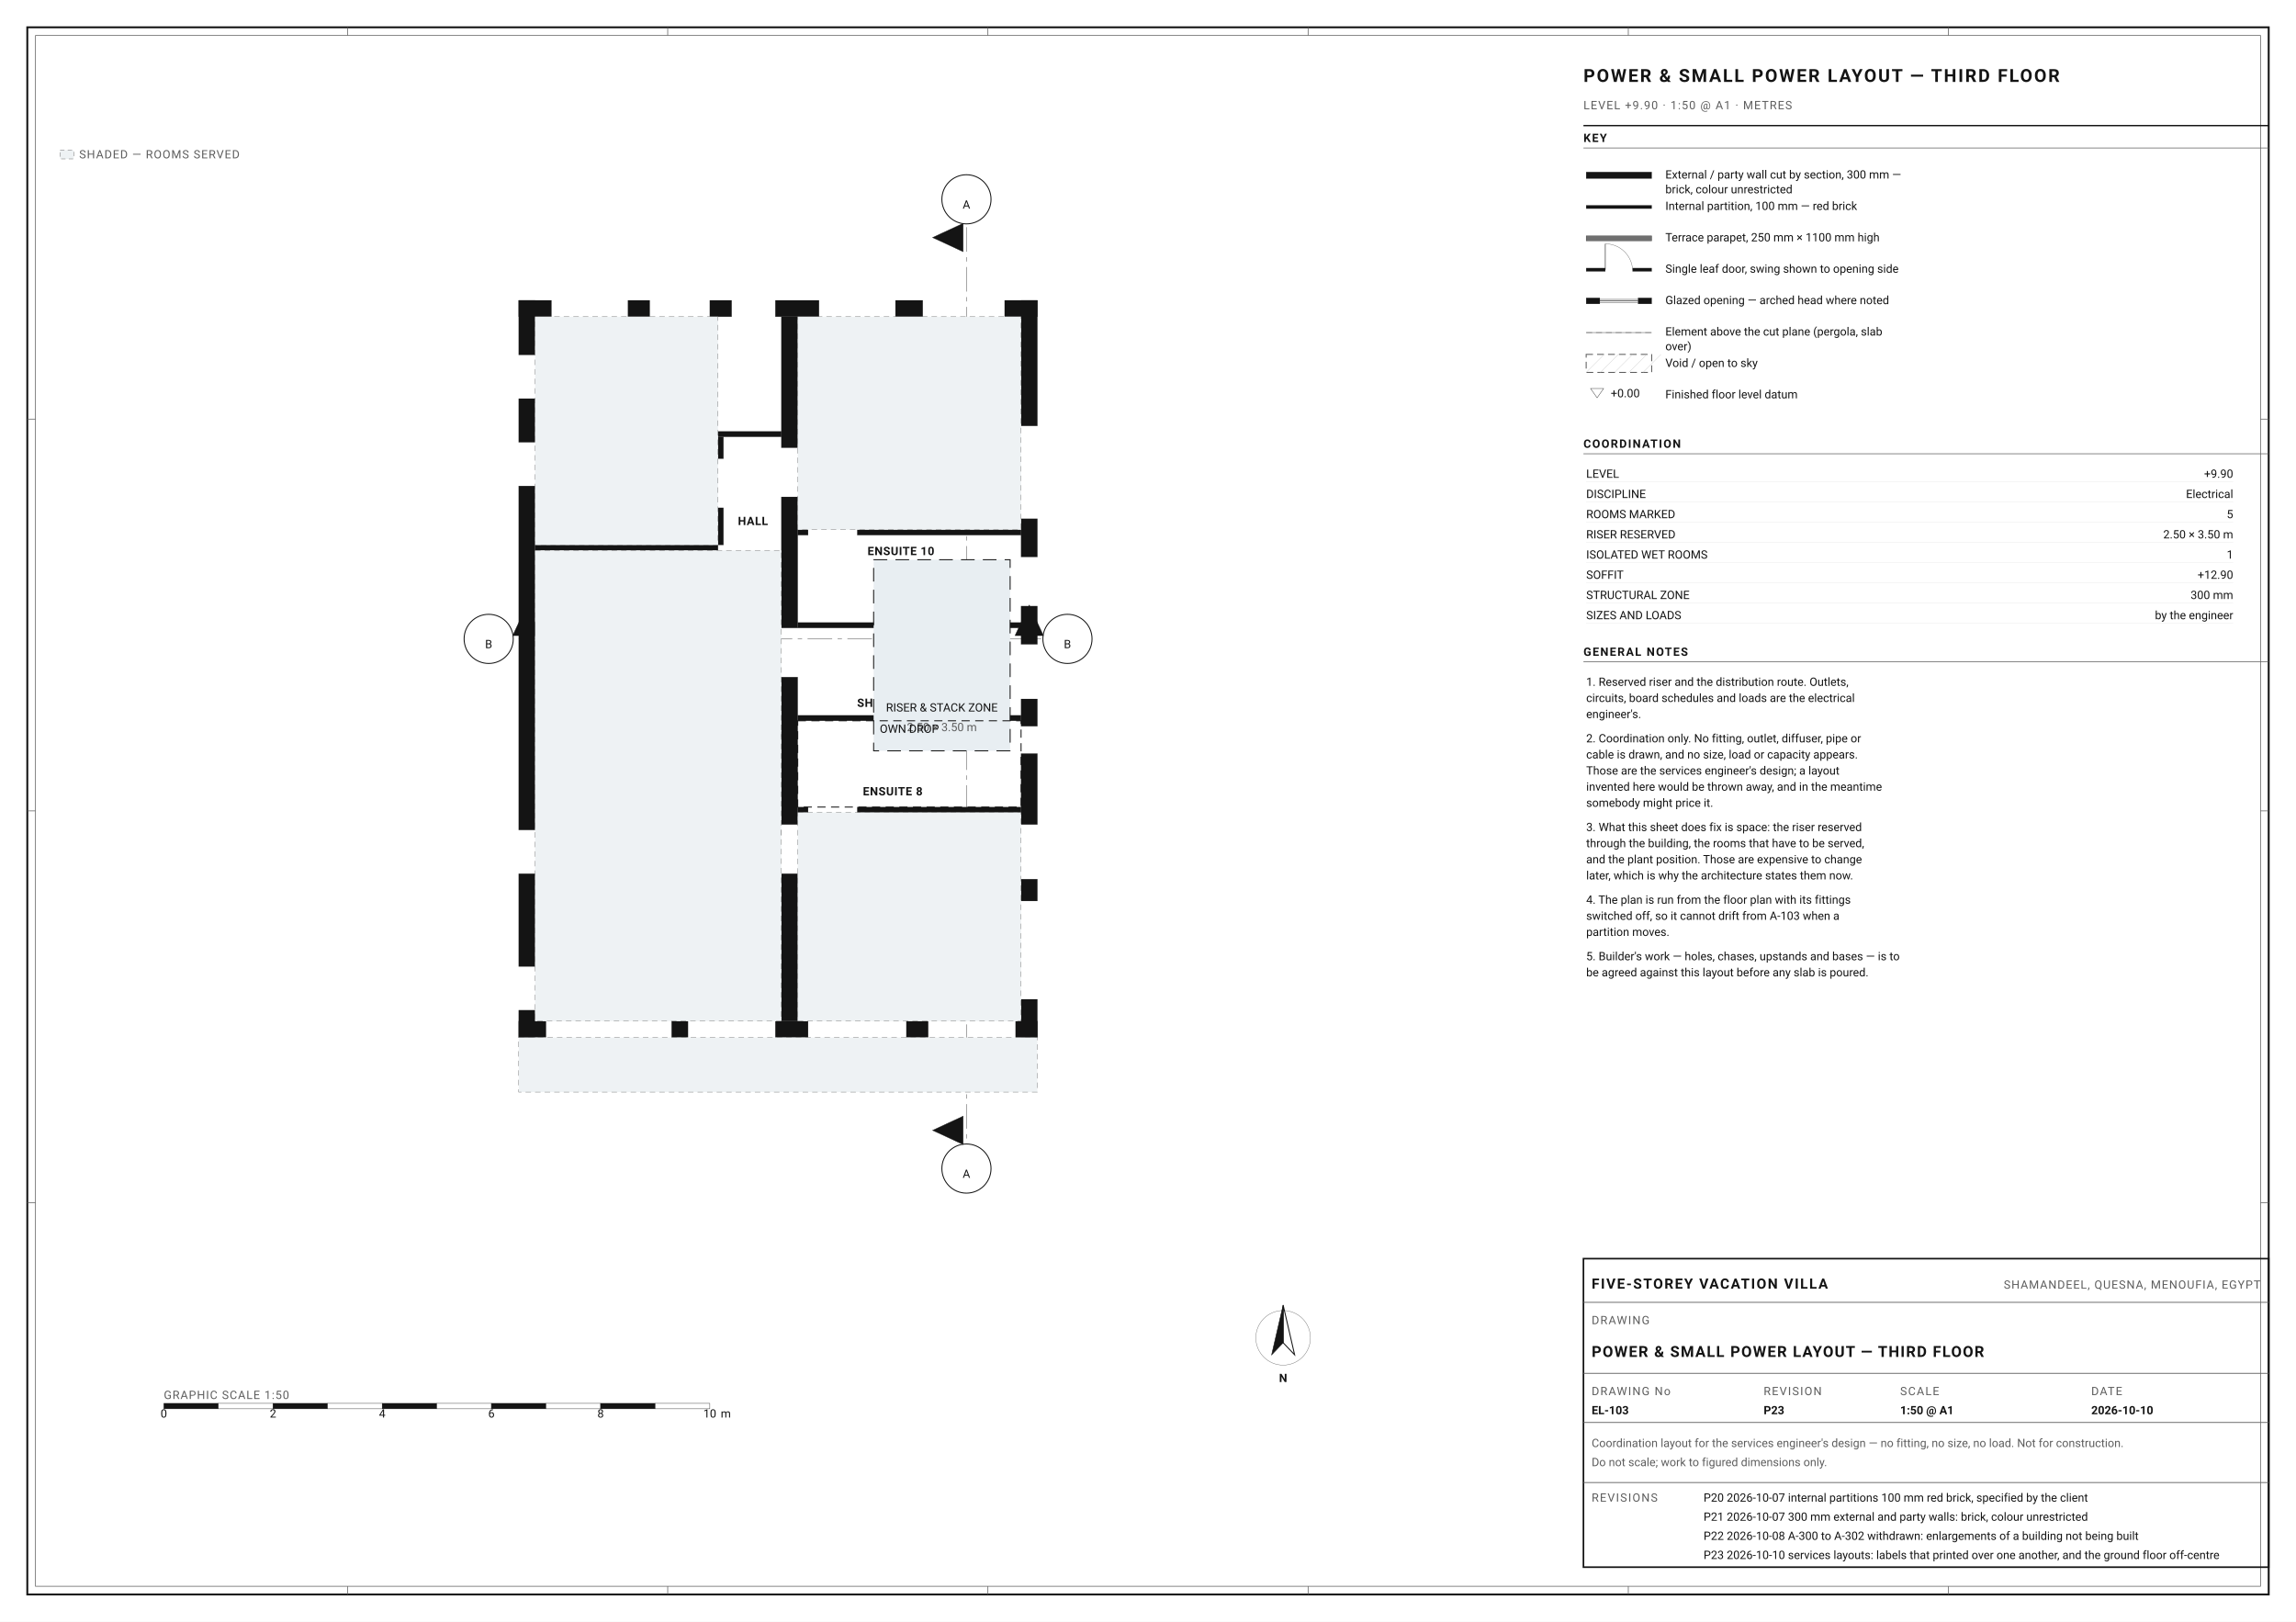
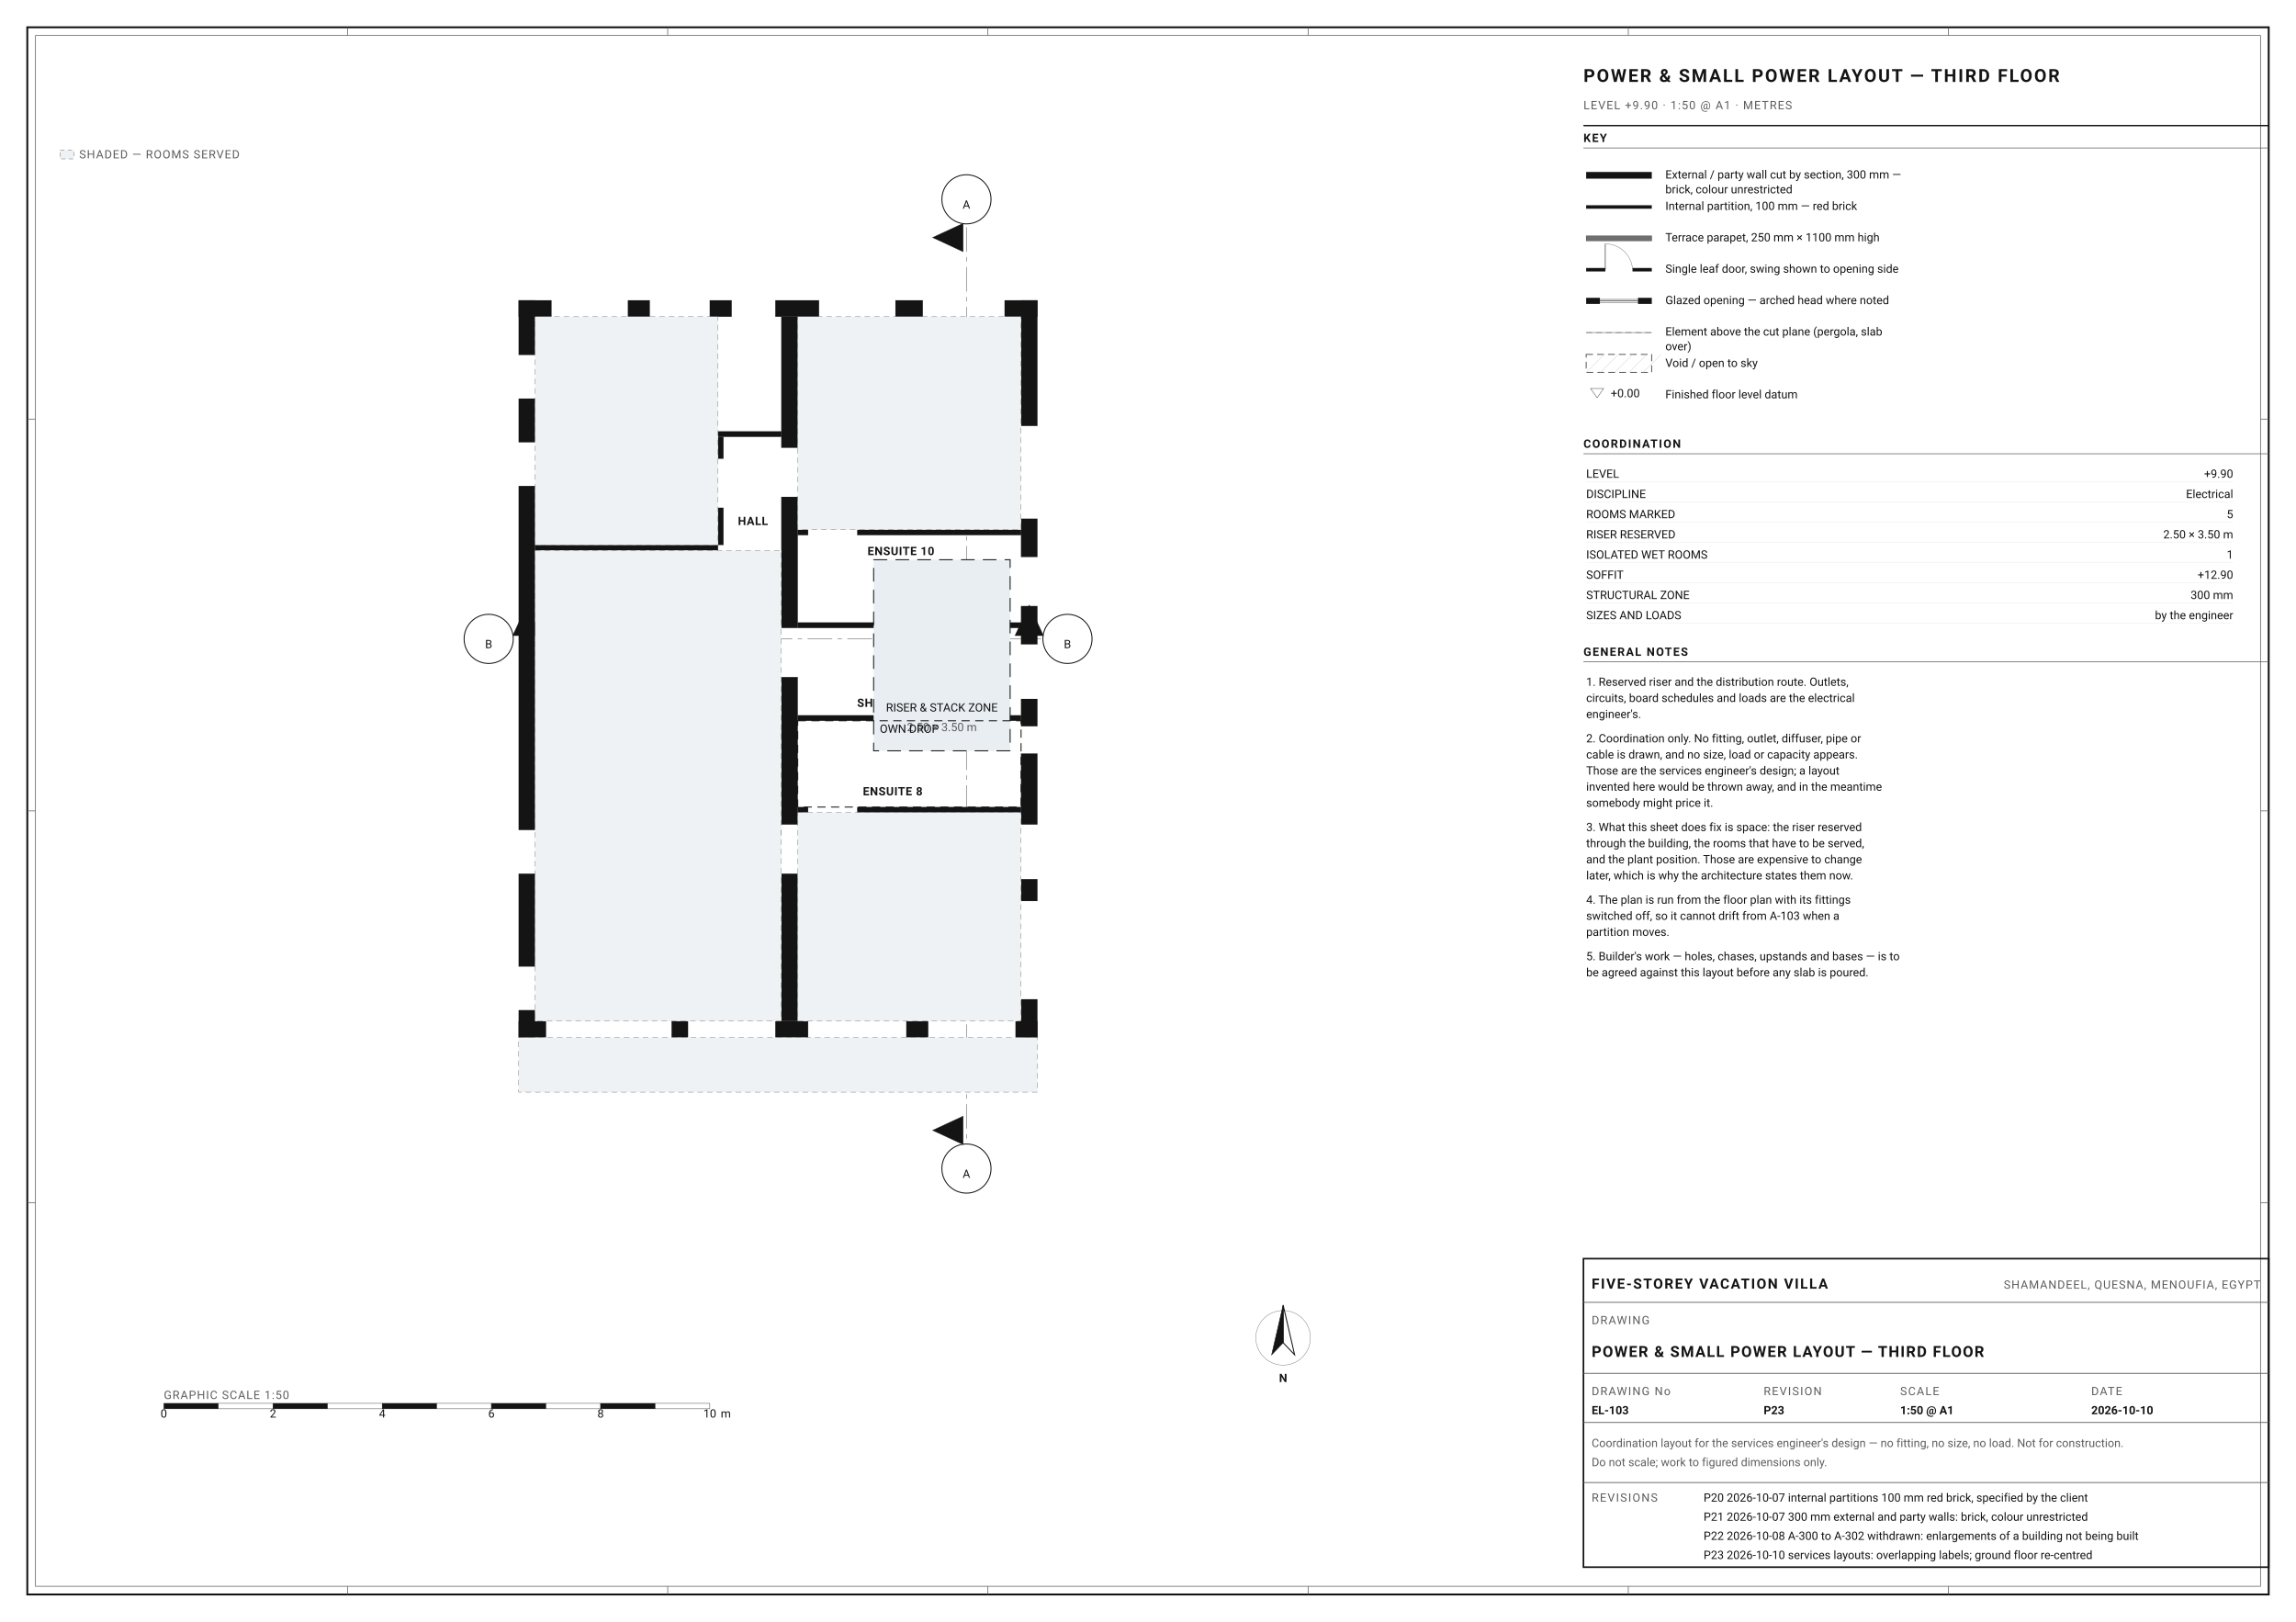
<svg xmlns="http://www.w3.org/2000/svg" width="841.0mm" height="594.0mm" viewBox="0 0 841.0 594.0">
  <rect width="841.0" height="594.0" fill="#ffffff" />
  <rect x="10.000" y="10.000" width="821.000" height="574.000" fill="none" stroke="#141414" stroke-width="0.7" />
  <rect x="13.000" y="13.000" width="815.000" height="568.000" fill="none" stroke="#5d5d5d" stroke-width="0.25" />
  <line x1="127.286" y1="10.000" x2="127.286" y2="13.000" stroke="#5d5d5d" stroke-width="0.25" stroke-linecap="butt" />
  <line x1="127.286" y1="581.000" x2="127.286" y2="584.000" stroke="#5d5d5d" stroke-width="0.25" stroke-linecap="butt" />
  <line x1="244.571" y1="10.000" x2="244.571" y2="13.000" stroke="#5d5d5d" stroke-width="0.25" stroke-linecap="butt" />
  <line x1="244.571" y1="581.000" x2="244.571" y2="584.000" stroke="#5d5d5d" stroke-width="0.25" stroke-linecap="butt" />
  <line x1="361.857" y1="10.000" x2="361.857" y2="13.000" stroke="#5d5d5d" stroke-width="0.25" stroke-linecap="butt" />
  <line x1="361.857" y1="581.000" x2="361.857" y2="584.000" stroke="#5d5d5d" stroke-width="0.25" stroke-linecap="butt" />
  <line x1="479.143" y1="10.000" x2="479.143" y2="13.000" stroke="#5d5d5d" stroke-width="0.25" stroke-linecap="butt" />
  <line x1="479.143" y1="581.000" x2="479.143" y2="584.000" stroke="#5d5d5d" stroke-width="0.25" stroke-linecap="butt" />
  <line x1="596.429" y1="10.000" x2="596.429" y2="13.000" stroke="#5d5d5d" stroke-width="0.25" stroke-linecap="butt" />
  <line x1="596.429" y1="581.000" x2="596.429" y2="584.000" stroke="#5d5d5d" stroke-width="0.25" stroke-linecap="butt" />
  <line x1="713.714" y1="10.000" x2="713.714" y2="13.000" stroke="#5d5d5d" stroke-width="0.25" stroke-linecap="butt" />
  <line x1="713.714" y1="581.000" x2="713.714" y2="584.000" stroke="#5d5d5d" stroke-width="0.25" stroke-linecap="butt" />
  <line x1="10.000" y1="153.500" x2="13.000" y2="153.500" stroke="#5d5d5d" stroke-width="0.25" stroke-linecap="butt" />
  <line x1="828.000" y1="153.500" x2="831.000" y2="153.500" stroke="#5d5d5d" stroke-width="0.25" stroke-linecap="butt" />
  <line x1="10.000" y1="297.000" x2="13.000" y2="297.000" stroke="#5d5d5d" stroke-width="0.25" stroke-linecap="butt" />
  <line x1="828.000" y1="297.000" x2="831.000" y2="297.000" stroke="#5d5d5d" stroke-width="0.25" stroke-linecap="butt" />
  <line x1="10.000" y1="440.500" x2="13.000" y2="440.500" stroke="#5d5d5d" stroke-width="0.25" stroke-linecap="butt" />
  <line x1="828.000" y1="440.500" x2="831.000" y2="440.500" stroke="#5d5d5d" stroke-width="0.25" stroke-linecap="butt" />
  <rect x="190.000" y="374.000" width="10.000" height="6.000" fill="#141414" stroke="#141414" stroke-width="0.05" />
  <rect x="246.000" y="374.000" width="6.000" height="6.000" fill="#141414" stroke="#141414" stroke-width="0.05" />
  <rect x="284.000" y="374.000" width="12.000" height="6.000" fill="#141414" stroke="#141414" stroke-width="0.05" />
  <rect x="332.000" y="374.000" width="8.000" height="6.000" fill="#141414" stroke="#141414" stroke-width="0.05" />
  <rect x="372.000" y="374.000" width="8.000" height="6.000" fill="#141414" stroke="#141414" stroke-width="0.05" />
  <rect x="190.000" y="370.000" width="6.000" height="10.000" fill="#141414" stroke="#141414" stroke-width="0.05" />
  <rect x="190.000" y="320.000" width="6.000" height="34.000" fill="#141414" stroke="#141414" stroke-width="0.05" />
  <rect x="190.000" y="178.000" width="6.000" height="126.000" fill="#141414" stroke="#141414" stroke-width="0.05" />
  <rect x="190.000" y="146.000" width="6.000" height="16.000" fill="#141414" stroke="#141414" stroke-width="0.05" />
  <rect x="190.000" y="110.000" width="6.000" height="20.000" fill="#141414" stroke="#141414" stroke-width="0.05" />
  <rect x="190.000" y="110.000" width="12.000" height="6.000" fill="#141414" stroke="#141414" stroke-width="0.05" />
  <rect x="230.000" y="110.000" width="8.000" height="6.000" fill="#141414" stroke="#141414" stroke-width="0.05" />
  <rect x="260.000" y="110.000" width="8.000" height="6.000" fill="#141414" stroke="#141414" stroke-width="0.05" />
  <rect x="284.000" y="110.000" width="16.000" height="6.000" fill="#141414" stroke="#141414" stroke-width="0.05" />
  <rect x="328.000" y="110.000" width="10.000" height="6.000" fill="#141414" stroke="#141414" stroke-width="0.05" />
  <rect x="368.000" y="110.000" width="12.000" height="6.000" fill="#141414" stroke="#141414" stroke-width="0.05" />
  <rect x="374.000" y="366.000" width="6.000" height="14.000" fill="#141414" stroke="#141414" stroke-width="0.05" />
  <rect x="374.000" y="322.000" width="6.000" height="8.000" fill="#141414" stroke="#141414" stroke-width="0.05" />
  <rect x="374.000" y="276.000" width="6.000" height="26.000" fill="#141414" stroke="#141414" stroke-width="0.05" />
  <rect x="374.000" y="256.000" width="6.000" height="10.000" fill="#141414" stroke="#141414" stroke-width="0.05" />
  <rect x="374.000" y="222.000" width="6.000" height="14.000" fill="#141414" stroke="#141414" stroke-width="0.05" />
  <rect x="374.000" y="190.000" width="6.000" height="14.000" fill="#141414" stroke="#141414" stroke-width="0.05" />
  <rect x="374.000" y="110.000" width="6.000" height="46.000" fill="#141414" stroke="#141414" stroke-width="0.05" />
  <rect x="286.200" y="320.000" width="6.000" height="54.000" fill="#141414" stroke="#141414" stroke-width="0.05" />
  <rect x="286.200" y="248.000" width="6.000" height="54.000" fill="#141414" stroke="#141414" stroke-width="0.05" />
  <rect x="286.200" y="182.000" width="6.000" height="48.000" fill="#141414" stroke="#141414" stroke-width="0.05" />
  <rect x="286.200" y="116.000" width="6.000" height="48.000" fill="#141414" stroke="#141414" stroke-width="0.05" />
  <rect x="257.000" y="304.000" width="7.000" height="2.000" fill="#141414" stroke="#141414" stroke-width="0.05" />
  <rect x="282.000" y="304.000" width="4.200" height="2.000" fill="#141414" stroke="#141414" stroke-width="0.05" />
  <rect x="257.000" y="268.000" width="29.200" height="2.000" fill="#141414" stroke="#141414" stroke-width="0.05" />
  <rect x="257.000" y="270.000" width="2.000" height="34.000" fill="#141414" stroke="#141414" stroke-width="0.05" />
  <rect x="196.000" y="199.600" width="67.000" height="2.000" fill="#141414" stroke="#141414" stroke-width="0.05" />
  <rect x="263.000" y="186.000" width="2.000" height="13.600" fill="#141414" stroke="#141414" stroke-width="0.05" />
  <rect x="263.000" y="160.000" width="2.000" height="8.000" fill="#141414" stroke="#141414" stroke-width="0.05" />
  <rect x="263.000" y="158.000" width="23.200" height="2.000" fill="#141414" stroke="#141414" stroke-width="0.05" />
  <rect x="292.200" y="295.600" width="3.800" height="2.000" fill="#141414" stroke="#141414" stroke-width="0.05" />
  <rect x="314.000" y="295.600" width="60.000" height="2.000" fill="#141414" stroke="#141414" stroke-width="0.05" />
  <rect x="292.200" y="262.000" width="81.800" height="2.000" fill="#141414" stroke="#141414" stroke-width="0.05" />
  <rect x="292.200" y="228.000" width="81.800" height="2.000" fill="#141414" stroke="#141414" stroke-width="0.05" />
  <rect x="292.200" y="194.000" width="3.800" height="2.000" fill="#141414" stroke="#141414" stroke-width="0.05" />
  <rect x="314.000" y="194.000" width="60.000" height="2.000" fill="#141414" stroke="#141414" stroke-width="0.05" />
  <line x1="196.000" y1="267.600" x2="236.000" y2="267.600" stroke="#141414" stroke-width="0.35" stroke-linecap="butt" />
  <line x1="236.000" y1="267.600" x2="236.000" y2="201.600" stroke="#141414" stroke-width="0.35" stroke-linecap="butt" />
  <text x="240.400" y="234.000" font-family="ui-sans-serif,-apple-system,'Segoe UI',Roboto,'Helvetica Neue',Arial,sans-serif" font-size="4.233" fill="#5d5d5d" text-anchor="middle" font-weight="400" letter-spacing="0.0" style="" transform="rotate(-90 240.400 234.000)">OPEN STAIR — BALUSTRADE</text>
  <rect x="272.000" y="274.800" width="4.400" height="4.800" fill="none" stroke="#5d5d5d" stroke-width="0.2" rx="0.6" />
  <rect x="278.400" y="274.400" width="6.000" height="5.600" fill="none" stroke="#5d5d5d" stroke-width="0.2" rx="0.6" />
  <rect x="312.000" y="298.000" width="10.000" height="9.000" fill="none" stroke="#5d5d5d" stroke-width="0.2" />
  <rect x="359.000" y="298.000" width="10.000" height="9.000" fill="none" stroke="#5d5d5d" stroke-width="0.2" />
  <rect x="312.000" y="182.200" width="10.000" height="9.000" fill="none" stroke="#5d5d5d" stroke-width="0.2" />
  <rect x="359.000" y="182.200" width="10.000" height="9.000" fill="none" stroke="#5d5d5d" stroke-width="0.2" />
  <text x="223.000" y="286.470" font-family="ui-sans-serif,-apple-system,'Segoe UI',Roboto,'Helvetica Neue',Arial,sans-serif" font-size="4.233" fill="#141414" text-anchor="middle" font-weight="700" letter-spacing="0.18" style="">LIVING AREA</text>
  <text x="223.000" y="292.312" font-family="ui-sans-serif,-apple-system,'Segoe UI',Roboto,'Helvetica Neue',Arial,sans-serif" font-size="4.233" fill="#5d5d5d" text-anchor="middle" font-weight="400" letter-spacing="0.0" style="">29.4 m²</text>
  <text x="223.000" y="298.154" font-family="ui-sans-serif,-apple-system,'Segoe UI',Roboto,'Helvetica Neue',Arial,sans-serif" font-size="4.233" fill="#5d5d5d" text-anchor="middle" font-weight="400" letter-spacing="0.0" style="">open — stair within</text>
  <text x="216.000" y="208.312" font-family="ui-sans-serif,-apple-system,'Segoe UI',Roboto,'Helvetica Neue',Arial,sans-serif" font-size="4.233" fill="#141414" text-anchor="middle" font-weight="700" letter-spacing="0.18" style="">STAIR</text>
  <text x="275.800" y="192.312" font-family="ui-sans-serif,-apple-system,'Segoe UI',Roboto,'Helvetica Neue',Arial,sans-serif" font-size="4.233" fill="#141414" text-anchor="middle" font-weight="700" letter-spacing="0.18" style="">HALL</text>
  <text x="335.000" y="313.070" font-family="ui-sans-serif,-apple-system,'Segoe UI',Roboto,'Helvetica Neue',Arial,sans-serif" font-size="4.233" fill="#141414" text-anchor="middle" font-weight="700" letter-spacing="0.18" style="">BEDROOM 8</text>
  <text x="335.000" y="318.912" font-family="ui-sans-serif,-apple-system,'Segoe UI',Roboto,'Helvetica Neue',Arial,sans-serif" font-size="4.233" fill="#5d5d5d" text-anchor="middle" font-weight="400" letter-spacing="0.0" style="">15.5 m²</text>
  <text x="335.000" y="324.754" font-family="ui-sans-serif,-apple-system,'Segoe UI',Roboto,'Helvetica Neue',Arial,sans-serif" font-size="4.233" fill="#5d5d5d" text-anchor="middle" font-weight="400" letter-spacing="0.0" style="">suite</text>
  <text x="327.000" y="291.312" font-family="ui-sans-serif,-apple-system,'Segoe UI',Roboto,'Helvetica Neue',Arial,sans-serif" font-size="4.233" fill="#141414" text-anchor="middle" font-weight="700" letter-spacing="0.18" style="">ENSUITE 8</text>
  <text x="329.000" y="258.912" font-family="ui-sans-serif,-apple-system,'Segoe UI',Roboto,'Helvetica Neue',Arial,sans-serif" font-size="4.233" fill="#141414" text-anchor="middle" font-weight="700" letter-spacing="0.18" style="">SHARED BATH</text>
  <text x="330.000" y="203.312" font-family="ui-sans-serif,-apple-system,'Segoe UI',Roboto,'Helvetica Neue',Arial,sans-serif" font-size="4.233" fill="#141414" text-anchor="middle" font-weight="700" letter-spacing="0.18" style="">ENSUITE 10</text>
  <text x="333.000" y="119.470" font-family="ui-sans-serif,-apple-system,'Segoe UI',Roboto,'Helvetica Neue',Arial,sans-serif" font-size="4.233" fill="#141414" text-anchor="middle" font-weight="700" letter-spacing="0.18" style="">BEDROOM 10</text>
  <text x="333.000" y="125.312" font-family="ui-sans-serif,-apple-system,'Segoe UI',Roboto,'Helvetica Neue',Arial,sans-serif" font-size="4.233" fill="#5d5d5d" text-anchor="middle" font-weight="400" letter-spacing="0.0" style="">15.9 m²</text>
  <text x="333.000" y="131.154" font-family="ui-sans-serif,-apple-system,'Segoe UI',Roboto,'Helvetica Neue',Arial,sans-serif" font-size="4.233" fill="#5d5d5d" text-anchor="middle" font-weight="400" letter-spacing="0.0" style="">suite</text>
  <text x="232.000" y="128.391" font-family="ui-sans-serif,-apple-system,'Segoe UI',Roboto,'Helvetica Neue',Arial,sans-serif" font-size="4.233" fill="#141414" text-anchor="middle" font-weight="700" letter-spacing="0.18" style="">BEDROOM 9</text>
  <text x="232.000" y="134.233" font-family="ui-sans-serif,-apple-system,'Segoe UI',Roboto,'Helvetica Neue',Arial,sans-serif" font-size="4.233" fill="#5d5d5d" text-anchor="middle" font-weight="400" letter-spacing="0.0" style="">16.4 m²</text>
  <line x1="354.000" y1="428.000" x2="354.000" y2="73.000" stroke="#141414" stroke-width="0.13" stroke-linecap="butt" stroke-dasharray="9 2 1.6 2" />
  <circle cx="354.000" cy="428.000" r="9.000" fill="#ffffff" stroke="#141414" stroke-width="0.35" />
  <text x="354.000" y="431.400" font-family="ui-sans-serif,-apple-system,'Segoe UI',Roboto,'Helvetica Neue',Arial,sans-serif" font-size="4.233" fill="#141414" text-anchor="middle" font-weight="400" letter-spacing="0.0" style="">A</text>
  <circle cx="354.000" cy="73.000" r="9.000" fill="#ffffff" stroke="#141414" stroke-width="0.35" />
  <text x="354.000" y="76.400" font-family="ui-sans-serif,-apple-system,'Segoe UI',Roboto,'Helvetica Neue',Arial,sans-serif" font-size="4.233" fill="#141414" text-anchor="middle" font-weight="400" letter-spacing="0.0" style="">A</text>
  <polygon points="341.600,414.000 352.800,408.800 352.800,419.200" fill="#141414" stroke="#141414" stroke-width="0.13" />
  <polygon points="341.600,87.000 352.800,81.800 352.800,92.200" fill="#141414" stroke="#141414" stroke-width="0.13" />
  <line x1="179.000" y1="234.000" x2="391.000" y2="234.000" stroke="#141414" stroke-width="0.13" stroke-linecap="butt" stroke-dasharray="9 2 1.6 2" />
  <circle cx="179.000" cy="234.000" r="9.000" fill="#ffffff" stroke="#141414" stroke-width="0.35" />
  <text x="179.000" y="237.400" font-family="ui-sans-serif,-apple-system,'Segoe UI',Roboto,'Helvetica Neue',Arial,sans-serif" font-size="4.233" fill="#141414" text-anchor="middle" font-weight="400" letter-spacing="0.0" style="">B</text>
  <circle cx="391.000" cy="234.000" r="9.000" fill="#ffffff" stroke="#141414" stroke-width="0.35" />
  <text x="391.000" y="237.400" font-family="ui-sans-serif,-apple-system,'Segoe UI',Roboto,'Helvetica Neue',Arial,sans-serif" font-size="4.233" fill="#141414" text-anchor="middle" font-weight="400" letter-spacing="0.0" style="">B</text>
  <polygon points="193.000,221.600 198.200,232.800 187.800,232.800" fill="#141414" stroke="#141414" stroke-width="0.13" />
  <polygon points="377.000,221.600 382.200,232.800 371.800,232.800" fill="#141414" stroke="#141414" stroke-width="0.13" />
  <rect x="190.000" y="380.000" width="190.000" height="20.000" fill="#eef2f4" stroke="#5d5d5d" stroke-width="0.13" stroke-dasharray="2 1.5" />
  <rect x="196.000" y="201.600" width="90.200" height="172.400" fill="#eef2f4" stroke="#5d5d5d" stroke-width="0.13" stroke-dasharray="2 1.5" />
  <rect x="292.200" y="297.600" width="81.800" height="76.400" fill="#eef2f4" stroke="#5d5d5d" stroke-width="0.13" stroke-dasharray="2 1.5" />
  <rect x="292.200" y="116.000" width="81.800" height="78.000" fill="#eef2f4" stroke="#5d5d5d" stroke-width="0.13" stroke-dasharray="2 1.5" />
  <rect x="196.000" y="116.000" width="67.000" height="83.600" fill="#eef2f4" stroke="#5d5d5d" stroke-width="0.13" stroke-dasharray="2 1.5" />
  <rect x="22.000" y="55.000" width="5.000" height="3.200" fill="#eef2f4" stroke="#5d5d5d" stroke-width="0.15" stroke-dasharray="1.6 1.2" />
  <text x="29.000" y="58.000" font-family="ui-sans-serif,-apple-system,'Segoe UI',Roboto,'Helvetica Neue',Arial,sans-serif" font-size="4.233" fill="#5d5d5d" text-anchor="start" font-weight="400" letter-spacing="0.3" style="">SHADED — ROOMS SERVED</text>
  <rect x="320.000" y="205.000" width="50.000" height="70.000" fill="#e8eef2" stroke="#141414" stroke-width="0.35" stroke-dasharray="5 3" />
  <text x="345.000" y="260.600" font-family="ui-sans-serif,-apple-system,'Segoe UI',Roboto,'Helvetica Neue',Arial,sans-serif" font-size="4.233" fill="#141414" text-anchor="middle" font-weight="400" letter-spacing="0.0" style="">RISER &amp; STACK ZONE</text>
  <text x="345.000" y="267.800" font-family="ui-sans-serif,-apple-system,'Segoe UI',Roboto,'Helvetica Neue',Arial,sans-serif" font-size="4.233" fill="#5d5d5d" text-anchor="middle" font-weight="400" letter-spacing="0.0" style="">2.50 × 3.50 m</text>
  <rect x="292.200" y="264.000" width="81.800" height="31.600" fill="none" stroke="#141414" stroke-width="0.35" stroke-dasharray="3 2" />
  <text x="333.100" y="268.400" font-family="ui-sans-serif,-apple-system,'Segoe UI',Roboto,'Helvetica Neue',Arial,sans-serif" font-size="4.233" fill="#141414" text-anchor="middle" font-weight="400" letter-spacing="0.0" style="">OWN DROP</text>
  <text x="580.000" y="30.000" font-family="ui-sans-serif,-apple-system,'Segoe UI',Roboto,'Helvetica Neue',Arial,sans-serif" font-size="6.6" fill="#141414" text-anchor="start" font-weight="700" letter-spacing="0.6" style="">POWER &amp; SMALL POWER LAYOUT — THIRD FLOOR</text>
  <text x="580.000" y="40.000" font-family="ui-sans-serif,-apple-system,'Segoe UI',Roboto,'Helvetica Neue',Arial,sans-serif" font-size="4.233" fill="#5d5d5d" text-anchor="start" font-weight="400" letter-spacing="0.35" style="">LEVEL +9.90   ·   1:50 @ A1   ·   METRES</text>
  <line x1="580.000" y1="46.000" x2="831.000" y2="46.000" stroke="#141414" stroke-width="0.5" stroke-linecap="butt" />
  <text x="580.000" y="52.000" font-family="ui-sans-serif,-apple-system,'Segoe UI',Roboto,'Helvetica Neue',Arial,sans-serif" font-size="4.233" fill="#141414" text-anchor="start" font-weight="700" letter-spacing="0.45" style="">KEY</text>
  <line x1="580.000" y1="54.200" x2="831.000" y2="54.200" stroke="#5d5d5d" stroke-width="0.25" stroke-linecap="butt" />
  <rect x="581.000" y="63.000" width="24.000" height="2.400" fill="#141414" stroke="#141414" stroke-width="0.05" />
  <text x="610.000" y="65.400" font-family="ui-sans-serif,-apple-system,'Segoe UI',Roboto,'Helvetica Neue',Arial,sans-serif" font-size="4.233" fill="#141414" text-anchor="start" font-weight="400" letter-spacing="0.0" style="">External / party wall cut by section, 300 mm —</text>
  <text x="610.000" y="70.800" font-family="ui-sans-serif,-apple-system,'Segoe UI',Roboto,'Helvetica Neue',Arial,sans-serif" font-size="4.233" fill="#141414" text-anchor="start" font-weight="400" letter-spacing="0.0" style="">brick, colour unrestricted</text>
  <rect x="581.000" y="75.200" width="24.000" height="1.200" fill="#141414" stroke="#141414" stroke-width="0.05" />
  <text x="610.000" y="76.900" font-family="ui-sans-serif,-apple-system,'Segoe UI',Roboto,'Helvetica Neue',Arial,sans-serif" font-size="4.233" fill="#141414" text-anchor="start" font-weight="400" letter-spacing="0.0" style="">Internal partition, 100 mm — red brick</text>
  <rect x="581.000" y="86.400" width="24.000" height="1.800" fill="#6f6f6f" stroke="#141414" stroke-width="0.1" />
  <text x="610.000" y="88.400" font-family="ui-sans-serif,-apple-system,'Segoe UI',Roboto,'Helvetica Neue',Arial,sans-serif" font-size="4.233" fill="#141414" text-anchor="start" font-weight="400" letter-spacing="0.0" style="">Terrace parapet, 250 mm × 1100 mm high</text>
  <rect x="581.000" y="98.200" width="7.000" height="1.200" fill="#141414" stroke="#141414" stroke-width="0.05" />
  <rect x="598.000" y="98.200" width="7.000" height="1.200" fill="#141414" stroke="#141414" stroke-width="0.05" />
  <line x1="588.000" y1="98.800" x2="588.000" y2="89.300" stroke="#141414" stroke-width="0.2" stroke-linecap="butt" />
  <path d="M 588.0 89.3 A 10 10 0 0 1 598.0 98.8" fill="none" stroke="#5d5d5d" stroke-width="0.13" />
  <text x="610.000" y="99.900" font-family="ui-sans-serif,-apple-system,'Segoe UI',Roboto,'Helvetica Neue',Arial,sans-serif" font-size="4.233" fill="#141414" text-anchor="start" font-weight="400" letter-spacing="0.0" style="">Single leaf door, swing shown to opening side</text>
  <rect x="581.000" y="109.100" width="5.000" height="2.200" fill="#141414" stroke="#141414" stroke-width="0.05" />
  <rect x="600.000" y="109.100" width="5.000" height="2.200" fill="#141414" stroke="#141414" stroke-width="0.05" />
  <line x1="586.000" y1="109.650" x2="600.000" y2="109.650" stroke="#5d5d5d" stroke-width="0.2" stroke-linecap="butt" />
  <line x1="586.000" y1="110.200" x2="600.000" y2="110.200" stroke="#141414" stroke-width="0.2" stroke-linecap="butt" />
  <line x1="586.000" y1="110.750" x2="600.000" y2="110.750" stroke="#5d5d5d" stroke-width="0.2" stroke-linecap="butt" />
  <text x="610.000" y="111.400" font-family="ui-sans-serif,-apple-system,'Segoe UI',Roboto,'Helvetica Neue',Arial,sans-serif" font-size="4.233" fill="#141414" text-anchor="start" font-weight="400" letter-spacing="0.0" style="">Glazed opening — arched head where noted</text>
  <line x1="581.000" y1="121.800" x2="605.000" y2="121.800" stroke="#5d5d5d" stroke-width="0.18" stroke-linecap="butt" />
  <line x1="581.0" y1="121.8" x2="605.0" y2="121.8" stroke="#5d5d5d" stroke-width="0.18" stroke-dasharray="2.2 1.4" />
  <text x="610.000" y="122.900" font-family="ui-sans-serif,-apple-system,'Segoe UI',Roboto,'Helvetica Neue',Arial,sans-serif" font-size="4.233" fill="#141414" text-anchor="start" font-weight="400" letter-spacing="0.0" style="">Element above the cut plane (pergola, slab</text>
  <text x="610.000" y="128.300" font-family="ui-sans-serif,-apple-system,'Segoe UI',Roboto,'Helvetica Neue',Arial,sans-serif" font-size="4.233" fill="#141414" text-anchor="start" font-weight="400" letter-spacing="0.0" style="">over)</text>
  <rect x="581.000" y="129.800" width="24.000" height="6.600" fill="none" stroke="#5d5d5d" stroke-width="0.35" stroke-dasharray="2.5 1.5" />
  <line x1="581.000" y1="136.400" x2="587.600" y2="129.800" stroke="#c9c9c9" stroke-width="0.13" stroke-linecap="butt" />
  <line x1="586.200" y1="136.400" x2="592.800" y2="129.800" stroke="#c9c9c9" stroke-width="0.13" stroke-linecap="butt" />
  <line x1="591.400" y1="136.400" x2="598.000" y2="129.800" stroke="#c9c9c9" stroke-width="0.13" stroke-linecap="butt" />
  <line x1="596.600" y1="136.400" x2="603.200" y2="129.800" stroke="#c9c9c9" stroke-width="0.13" stroke-linecap="butt" />
  <line x1="601.800" y1="136.400" x2="608.400" y2="129.800" stroke="#c9c9c9" stroke-width="0.13" stroke-linecap="butt" />
  <text x="610.000" y="134.400" font-family="ui-sans-serif,-apple-system,'Segoe UI',Roboto,'Helvetica Neue',Arial,sans-serif" font-size="4.233" fill="#141414" text-anchor="start" font-weight="400" letter-spacing="0.0" style="">Void / open to sky</text>
  <polygon points="585.0,145.7 582.6,142.3 587.4,142.3" fill="none" stroke="#141414" stroke-width="0.13" />
  <text x="590.000" y="145.500" font-family="ui-sans-serif,-apple-system,'Segoe UI',Roboto,'Helvetica Neue',Arial,sans-serif" font-size="4.233" fill="#141414" text-anchor="start" font-weight="400" letter-spacing="0.0" style="">+0.00</text>
  <text x="610.000" y="145.900" font-family="ui-sans-serif,-apple-system,'Segoe UI',Roboto,'Helvetica Neue',Arial,sans-serif" font-size="4.233" fill="#141414" text-anchor="start" font-weight="400" letter-spacing="0.0" style="">Finished floor level datum</text>
  <text x="580.000" y="164.000" font-family="ui-sans-serif,-apple-system,'Segoe UI',Roboto,'Helvetica Neue',Arial,sans-serif" font-size="4.233" fill="#141414" text-anchor="start" font-weight="700" letter-spacing="0.45" style="">COORDINATION</text>
  <line x1="580.000" y1="166.200" x2="831.000" y2="166.200" stroke="#5d5d5d" stroke-width="0.25" stroke-linecap="butt" />
  <text x="581.000" y="175.000" font-family="ui-sans-serif,-apple-system,'Segoe UI',Roboto,'Helvetica Neue',Arial,sans-serif" font-size="4.233" fill="#141414" text-anchor="start" font-weight="400" letter-spacing="0.0" style="">LEVEL</text>
  <text x="818.000" y="175.000" font-family="ui-sans-serif,-apple-system,'Segoe UI',Roboto,'Helvetica Neue',Arial,sans-serif" font-size="4.233" fill="#141414" text-anchor="end" font-weight="400" letter-spacing="0.0" style="">+9.90</text>
  <line x1="581.000" y1="176.400" x2="818.000" y2="176.400" stroke="#e2e2e2" stroke-width="0.12" stroke-linecap="butt" />
  <text x="581.000" y="182.400" font-family="ui-sans-serif,-apple-system,'Segoe UI',Roboto,'Helvetica Neue',Arial,sans-serif" font-size="4.233" fill="#141414" text-anchor="start" font-weight="400" letter-spacing="0.0" style="">DISCIPLINE</text>
  <text x="818.000" y="182.400" font-family="ui-sans-serif,-apple-system,'Segoe UI',Roboto,'Helvetica Neue',Arial,sans-serif" font-size="4.233" fill="#141414" text-anchor="end" font-weight="400" letter-spacing="0.0" style="">Electrical</text>
  <line x1="581.000" y1="183.800" x2="818.000" y2="183.800" stroke="#e2e2e2" stroke-width="0.12" stroke-linecap="butt" />
  <text x="581.000" y="189.800" font-family="ui-sans-serif,-apple-system,'Segoe UI',Roboto,'Helvetica Neue',Arial,sans-serif" font-size="4.233" fill="#141414" text-anchor="start" font-weight="400" letter-spacing="0.0" style="">ROOMS MARKED</text>
  <text x="818.000" y="189.800" font-family="ui-sans-serif,-apple-system,'Segoe UI',Roboto,'Helvetica Neue',Arial,sans-serif" font-size="4.233" fill="#141414" text-anchor="end" font-weight="400" letter-spacing="0.0" style="">5</text>
  <line x1="581.000" y1="191.200" x2="818.000" y2="191.200" stroke="#e2e2e2" stroke-width="0.12" stroke-linecap="butt" />
  <text x="581.000" y="197.200" font-family="ui-sans-serif,-apple-system,'Segoe UI',Roboto,'Helvetica Neue',Arial,sans-serif" font-size="4.233" fill="#141414" text-anchor="start" font-weight="400" letter-spacing="0.0" style="">RISER RESERVED</text>
  <text x="818.000" y="197.200" font-family="ui-sans-serif,-apple-system,'Segoe UI',Roboto,'Helvetica Neue',Arial,sans-serif" font-size="4.233" fill="#141414" text-anchor="end" font-weight="400" letter-spacing="0.0" style="">2.50 × 3.50 m</text>
  <line x1="581.000" y1="198.600" x2="818.000" y2="198.600" stroke="#e2e2e2" stroke-width="0.12" stroke-linecap="butt" />
  <text x="581.000" y="204.600" font-family="ui-sans-serif,-apple-system,'Segoe UI',Roboto,'Helvetica Neue',Arial,sans-serif" font-size="4.233" fill="#141414" text-anchor="start" font-weight="400" letter-spacing="0.0" style="">ISOLATED WET ROOMS</text>
  <text x="818.000" y="204.600" font-family="ui-sans-serif,-apple-system,'Segoe UI',Roboto,'Helvetica Neue',Arial,sans-serif" font-size="4.233" fill="#141414" text-anchor="end" font-weight="400" letter-spacing="0.0" style="">1</text>
  <line x1="581.000" y1="206.000" x2="818.000" y2="206.000" stroke="#e2e2e2" stroke-width="0.12" stroke-linecap="butt" />
  <text x="581.000" y="212.000" font-family="ui-sans-serif,-apple-system,'Segoe UI',Roboto,'Helvetica Neue',Arial,sans-serif" font-size="4.233" fill="#141414" text-anchor="start" font-weight="400" letter-spacing="0.0" style="">SOFFIT</text>
  <text x="818.000" y="212.000" font-family="ui-sans-serif,-apple-system,'Segoe UI',Roboto,'Helvetica Neue',Arial,sans-serif" font-size="4.233" fill="#141414" text-anchor="end" font-weight="400" letter-spacing="0.0" style="">+12.90</text>
  <line x1="581.000" y1="213.400" x2="818.000" y2="213.400" stroke="#e2e2e2" stroke-width="0.12" stroke-linecap="butt" />
  <text x="581.000" y="219.400" font-family="ui-sans-serif,-apple-system,'Segoe UI',Roboto,'Helvetica Neue',Arial,sans-serif" font-size="4.233" fill="#141414" text-anchor="start" font-weight="400" letter-spacing="0.0" style="">STRUCTURAL ZONE</text>
  <text x="818.000" y="219.400" font-family="ui-sans-serif,-apple-system,'Segoe UI',Roboto,'Helvetica Neue',Arial,sans-serif" font-size="4.233" fill="#141414" text-anchor="end" font-weight="400" letter-spacing="0.0" style="">300 mm</text>
  <line x1="581.000" y1="220.800" x2="818.000" y2="220.800" stroke="#e2e2e2" stroke-width="0.12" stroke-linecap="butt" />
  <text x="581.000" y="226.800" font-family="ui-sans-serif,-apple-system,'Segoe UI',Roboto,'Helvetica Neue',Arial,sans-serif" font-size="4.233" fill="#141414" text-anchor="start" font-weight="400" letter-spacing="0.0" style="">SIZES AND LOADS</text>
  <text x="818.000" y="226.800" font-family="ui-sans-serif,-apple-system,'Segoe UI',Roboto,'Helvetica Neue',Arial,sans-serif" font-size="4.233" fill="#141414" text-anchor="end" font-weight="400" letter-spacing="0.0" style="">by the engineer</text>
  <line x1="581.000" y1="228.200" x2="818.000" y2="228.200" stroke="#e2e2e2" stroke-width="0.12" stroke-linecap="butt" />
  <text x="580.000" y="240.200" font-family="ui-sans-serif,-apple-system,'Segoe UI',Roboto,'Helvetica Neue',Arial,sans-serif" font-size="4.233" fill="#141414" text-anchor="start" font-weight="700" letter-spacing="0.45" style="">GENERAL NOTES</text>
  <line x1="580.000" y1="242.400" x2="831.000" y2="242.400" stroke="#5d5d5d" stroke-width="0.25" stroke-linecap="butt" />
  <text x="581.000" y="251.200" font-family="ui-sans-serif,-apple-system,'Segoe UI',Roboto,'Helvetica Neue',Arial,sans-serif" font-size="4.233" fill="#141414" text-anchor="start" font-weight="400" letter-spacing="0.0" style="">1.  Reserved riser and the distribution route. Outlets,</text>
  <text x="581.000" y="257.100" font-family="ui-sans-serif,-apple-system,'Segoe UI',Roboto,'Helvetica Neue',Arial,sans-serif" font-size="4.233" fill="#141414" text-anchor="start" font-weight="400" letter-spacing="0.0" style="">     circuits, board schedules and loads are the electrical</text>
  <text x="581.000" y="263.000" font-family="ui-sans-serif,-apple-system,'Segoe UI',Roboto,'Helvetica Neue',Arial,sans-serif" font-size="4.233" fill="#141414" text-anchor="start" font-weight="400" letter-spacing="0.0" style="">     engineer's.</text>
  <text x="581.000" y="271.900" font-family="ui-sans-serif,-apple-system,'Segoe UI',Roboto,'Helvetica Neue',Arial,sans-serif" font-size="4.233" fill="#141414" text-anchor="start" font-weight="400" letter-spacing="0.0" style="">2.  Coordination only. No fitting, outlet, diffuser, pipe or</text>
  <text x="581.000" y="277.800" font-family="ui-sans-serif,-apple-system,'Segoe UI',Roboto,'Helvetica Neue',Arial,sans-serif" font-size="4.233" fill="#141414" text-anchor="start" font-weight="400" letter-spacing="0.0" style="">     cable is drawn, and no size, load or capacity appears.</text>
  <text x="581.000" y="283.700" font-family="ui-sans-serif,-apple-system,'Segoe UI',Roboto,'Helvetica Neue',Arial,sans-serif" font-size="4.233" fill="#141414" text-anchor="start" font-weight="400" letter-spacing="0.0" style="">     Those are the services engineer's design; a layout</text>
  <text x="581.000" y="289.600" font-family="ui-sans-serif,-apple-system,'Segoe UI',Roboto,'Helvetica Neue',Arial,sans-serif" font-size="4.233" fill="#141414" text-anchor="start" font-weight="400" letter-spacing="0.0" style="">     invented here would be thrown away, and in the meantime</text>
  <text x="581.000" y="295.500" font-family="ui-sans-serif,-apple-system,'Segoe UI',Roboto,'Helvetica Neue',Arial,sans-serif" font-size="4.233" fill="#141414" text-anchor="start" font-weight="400" letter-spacing="0.0" style="">     somebody might price it.</text>
  <text x="581.000" y="304.400" font-family="ui-sans-serif,-apple-system,'Segoe UI',Roboto,'Helvetica Neue',Arial,sans-serif" font-size="4.233" fill="#141414" text-anchor="start" font-weight="400" letter-spacing="0.0" style="">3.  What this sheet does fix is space: the riser reserved</text>
  <text x="581.000" y="310.300" font-family="ui-sans-serif,-apple-system,'Segoe UI',Roboto,'Helvetica Neue',Arial,sans-serif" font-size="4.233" fill="#141414" text-anchor="start" font-weight="400" letter-spacing="0.0" style="">     through the building, the rooms that have to be served,</text>
  <text x="581.000" y="316.200" font-family="ui-sans-serif,-apple-system,'Segoe UI',Roboto,'Helvetica Neue',Arial,sans-serif" font-size="4.233" fill="#141414" text-anchor="start" font-weight="400" letter-spacing="0.0" style="">     and the plant position. Those are expensive to change</text>
  <text x="581.000" y="322.100" font-family="ui-sans-serif,-apple-system,'Segoe UI',Roboto,'Helvetica Neue',Arial,sans-serif" font-size="4.233" fill="#141414" text-anchor="start" font-weight="400" letter-spacing="0.0" style="">     later, which is why the architecture states them now.</text>
  <text x="581.000" y="331.000" font-family="ui-sans-serif,-apple-system,'Segoe UI',Roboto,'Helvetica Neue',Arial,sans-serif" font-size="4.233" fill="#141414" text-anchor="start" font-weight="400" letter-spacing="0.0" style="">4.  The plan is run from the floor plan with its fittings</text>
  <text x="581.000" y="336.900" font-family="ui-sans-serif,-apple-system,'Segoe UI',Roboto,'Helvetica Neue',Arial,sans-serif" font-size="4.233" fill="#141414" text-anchor="start" font-weight="400" letter-spacing="0.0" style="">     switched off, so it cannot drift from A-103 when a</text>
  <text x="581.000" y="342.800" font-family="ui-sans-serif,-apple-system,'Segoe UI',Roboto,'Helvetica Neue',Arial,sans-serif" font-size="4.233" fill="#141414" text-anchor="start" font-weight="400" letter-spacing="0.0" style="">     partition moves.</text>
  <text x="581.000" y="351.700" font-family="ui-sans-serif,-apple-system,'Segoe UI',Roboto,'Helvetica Neue',Arial,sans-serif" font-size="4.233" fill="#141414" text-anchor="start" font-weight="400" letter-spacing="0.0" style="">5.  Builder's work — holes, chases, upstands and bases — is to</text>
  <text x="581.000" y="357.600" font-family="ui-sans-serif,-apple-system,'Segoe UI',Roboto,'Helvetica Neue',Arial,sans-serif" font-size="4.233" fill="#141414" text-anchor="start" font-weight="400" letter-spacing="0.0" style="">     be agreed against this layout before any slab is poured.</text>
  <circle cx="470.0" cy="490.0" r="10.0" fill="none" stroke="#5d5d5d" stroke-width="0.13" />
  <polygon points="470.0,478.0 465.8,496.2 470.0,491.8 " fill="#141414" stroke="#141414" stroke-width="0.2" />
  <polygon points="470.0,478.0 474.2,496.2 470.0,491.8 " fill="none" stroke="#141414" stroke-width="0.35" />
  <text x="470.000" y="506.200" font-family="ui-sans-serif,-apple-system,'Segoe UI',Roboto,'Helvetica Neue',Arial,sans-serif" font-size="4.233" fill="#141414" text-anchor="middle" font-weight="700" letter-spacing="0.0" style="">N</text>
  <rect x="60.000" y="514.000" width="20.000" height="2.000" fill="#141414" stroke="#141414" stroke-width="0.13" />
  <rect x="80.000" y="514.000" width="20.000" height="2.000" fill="#ffffff" stroke="#141414" stroke-width="0.13" />
  <rect x="100.000" y="514.000" width="20.000" height="2.000" fill="#141414" stroke="#141414" stroke-width="0.13" />
  <rect x="120.000" y="514.000" width="20.000" height="2.000" fill="#ffffff" stroke="#141414" stroke-width="0.13" />
  <rect x="140.000" y="514.000" width="20.000" height="2.000" fill="#141414" stroke="#141414" stroke-width="0.13" />
  <rect x="160.000" y="514.000" width="20.000" height="2.000" fill="#ffffff" stroke="#141414" stroke-width="0.13" />
  <rect x="180.000" y="514.000" width="20.000" height="2.000" fill="#141414" stroke="#141414" stroke-width="0.13" />
  <rect x="200.000" y="514.000" width="20.000" height="2.000" fill="#ffffff" stroke="#141414" stroke-width="0.13" />
  <rect x="220.000" y="514.000" width="20.000" height="2.000" fill="#141414" stroke="#141414" stroke-width="0.13" />
  <rect x="240.000" y="514.000" width="20.000" height="2.000" fill="#ffffff" stroke="#141414" stroke-width="0.13" />
  <text x="60.000" y="519.200" font-family="ui-sans-serif,-apple-system,'Segoe UI',Roboto,'Helvetica Neue',Arial,sans-serif" font-size="4.233" fill="#141414" text-anchor="middle" font-weight="400" letter-spacing="0.0" style="">0</text>
  <text x="100.000" y="519.200" font-family="ui-sans-serif,-apple-system,'Segoe UI',Roboto,'Helvetica Neue',Arial,sans-serif" font-size="4.233" fill="#141414" text-anchor="middle" font-weight="400" letter-spacing="0.0" style="">2</text>
  <text x="140.000" y="519.200" font-family="ui-sans-serif,-apple-system,'Segoe UI',Roboto,'Helvetica Neue',Arial,sans-serif" font-size="4.233" fill="#141414" text-anchor="middle" font-weight="400" letter-spacing="0.0" style="">4</text>
  <text x="180.000" y="519.200" font-family="ui-sans-serif,-apple-system,'Segoe UI',Roboto,'Helvetica Neue',Arial,sans-serif" font-size="4.233" fill="#141414" text-anchor="middle" font-weight="400" letter-spacing="0.0" style="">6</text>
  <text x="220.000" y="519.200" font-family="ui-sans-serif,-apple-system,'Segoe UI',Roboto,'Helvetica Neue',Arial,sans-serif" font-size="4.233" fill="#141414" text-anchor="middle" font-weight="400" letter-spacing="0.0" style="">8</text>
  <text x="260.000" y="519.200" font-family="ui-sans-serif,-apple-system,'Segoe UI',Roboto,'Helvetica Neue',Arial,sans-serif" font-size="4.233" fill="#141414" text-anchor="middle" font-weight="400" letter-spacing="0.0" style="">10</text>
  <text x="264.000" y="519.200" font-family="ui-sans-serif,-apple-system,'Segoe UI',Roboto,'Helvetica Neue',Arial,sans-serif" font-size="4.233" fill="#141414" text-anchor="start" font-weight="400" letter-spacing="0.0" style="">m</text>
  <text x="60.000" y="512.400" font-family="ui-sans-serif,-apple-system,'Segoe UI',Roboto,'Helvetica Neue',Arial,sans-serif" font-size="4.233" fill="#5d5d5d" text-anchor="start" font-weight="400" letter-spacing="0.3" style="">GRAPHIC SCALE 1:50</text>
  <rect x="580.000" y="461.000" width="251.000" height="113.000" fill="none" stroke="#141414" stroke-width="0.6" />
  <line x1="580.000" y1="477.000" x2="831.000" y2="477.000" stroke="#5d5d5d" stroke-width="0.3" stroke-linecap="butt" />
  <line x1="580.000" y1="503.000" x2="831.000" y2="503.000" stroke="#5d5d5d" stroke-width="0.3" stroke-linecap="butt" />
  <line x1="580.000" y1="521.000" x2="831.000" y2="521.000" stroke="#5d5d5d" stroke-width="0.3" stroke-linecap="butt" />
  <text x="583.000" y="472.000" font-family="ui-sans-serif,-apple-system,'Segoe UI',Roboto,'Helvetica Neue',Arial,sans-serif" font-size="5.2" fill="#141414" text-anchor="start" font-weight="700" letter-spacing="0.5" style="">FIVE-STOREY VACATION VILLA</text>
  <text x="828.000" y="472.000" font-family="ui-sans-serif,-apple-system,'Segoe UI',Roboto,'Helvetica Neue',Arial,sans-serif" font-size="4.233" fill="#5d5d5d" text-anchor="end" font-weight="400" letter-spacing="0.3" style="">SHAMANDEEL, QUESNA, MENOUFIA, EGYPT</text>
  <text x="583.000" y="485.000" font-family="ui-sans-serif,-apple-system,'Segoe UI',Roboto,'Helvetica Neue',Arial,sans-serif" font-size="4.233" fill="#5d5d5d" text-anchor="start" font-weight="400" letter-spacing="0.4" style="">DRAWING</text>
  <text x="583.000" y="497.000" font-family="ui-sans-serif,-apple-system,'Segoe UI',Roboto,'Helvetica Neue',Arial,sans-serif" font-size="5.6" fill="#141414" text-anchor="start" font-weight="700" letter-spacing="0.4" style="">POWER &amp; SMALL POWER LAYOUT — THIRD FLOOR</text>
  <text x="583.000" y="511.000" font-family="ui-sans-serif,-apple-system,'Segoe UI',Roboto,'Helvetica Neue',Arial,sans-serif" font-size="4.233" fill="#5d5d5d" text-anchor="start" font-weight="400" letter-spacing="0.4" style="">DRAWING No</text>
  <text x="583.000" y="518.000" font-family="ui-sans-serif,-apple-system,'Segoe UI',Roboto,'Helvetica Neue',Arial,sans-serif" font-size="4.233" fill="#141414" text-anchor="start" font-weight="700" letter-spacing="0.0" style="">EL-103</text>
  <text x="646.000" y="511.000" font-family="ui-sans-serif,-apple-system,'Segoe UI',Roboto,'Helvetica Neue',Arial,sans-serif" font-size="4.233" fill="#5d5d5d" text-anchor="start" font-weight="400" letter-spacing="0.4" style="">REVISION</text>
  <text x="646.000" y="518.000" font-family="ui-sans-serif,-apple-system,'Segoe UI',Roboto,'Helvetica Neue',Arial,sans-serif" font-size="4.233" fill="#141414" text-anchor="start" font-weight="700" letter-spacing="0.0" style="">P23</text>
  <text x="696.000" y="511.000" font-family="ui-sans-serif,-apple-system,'Segoe UI',Roboto,'Helvetica Neue',Arial,sans-serif" font-size="4.233" fill="#5d5d5d" text-anchor="start" font-weight="400" letter-spacing="0.4" style="">SCALE</text>
  <text x="696.000" y="518.000" font-family="ui-sans-serif,-apple-system,'Segoe UI',Roboto,'Helvetica Neue',Arial,sans-serif" font-size="4.233" fill="#141414" text-anchor="start" font-weight="700" letter-spacing="0.0" style="">1:50 @ A1</text>
  <text x="766.000" y="511.000" font-family="ui-sans-serif,-apple-system,'Segoe UI',Roboto,'Helvetica Neue',Arial,sans-serif" font-size="4.233" fill="#5d5d5d" text-anchor="start" font-weight="400" letter-spacing="0.4" style="">DATE</text>
  <text x="766.000" y="518.000" font-family="ui-sans-serif,-apple-system,'Segoe UI',Roboto,'Helvetica Neue',Arial,sans-serif" font-size="4.233" fill="#141414" text-anchor="start" font-weight="700" letter-spacing="0.0" style="">2026-10-10</text>
  <text x="583.000" y="530.000" font-family="ui-sans-serif,-apple-system,'Segoe UI',Roboto,'Helvetica Neue',Arial,sans-serif" font-size="4.233" fill="#5d5d5d" text-anchor="start" font-weight="400" letter-spacing="0.0" style="">Coordination layout for the services engineer's design — no fitting, no size, no load. Not for construction.</text>
  <text x="583.000" y="537.000" font-family="ui-sans-serif,-apple-system,'Segoe UI',Roboto,'Helvetica Neue',Arial,sans-serif" font-size="4.233" fill="#5d5d5d" text-anchor="start" font-weight="400" letter-spacing="0.0" style="">Do not scale; work to figured dimensions only.</text>
  <line x1="580.000" y1="543.000" x2="831.000" y2="543.000" stroke="#5d5d5d" stroke-width="0.3" stroke-linecap="butt" />
  <text x="583.000" y="550.000" font-family="ui-sans-serif,-apple-system,'Segoe UI',Roboto,'Helvetica Neue',Arial,sans-serif" font-size="4.233" fill="#5d5d5d" text-anchor="start" font-weight="400" letter-spacing="0.4" style="">REVISIONS</text>
  <text x="624.000" y="550.000" font-family="ui-sans-serif,-apple-system,'Segoe UI',Roboto,'Helvetica Neue',Arial,sans-serif" font-size="4.233" fill="#141414" text-anchor="start" font-weight="400" letter-spacing="0.0" style="">P20   2026-10-07   internal partitions 100 mm red brick, specified by the client</text>
  <text x="624.000" y="557.000" font-family="ui-sans-serif,-apple-system,'Segoe UI',Roboto,'Helvetica Neue',Arial,sans-serif" font-size="4.233" fill="#141414" text-anchor="start" font-weight="400" letter-spacing="0.0" style="">P21   2026-10-07   300 mm external and party walls: brick, colour unrestricted</text>
  <text x="624.000" y="564.000" font-family="ui-sans-serif,-apple-system,'Segoe UI',Roboto,'Helvetica Neue',Arial,sans-serif" font-size="4.233" fill="#141414" text-anchor="start" font-weight="400" letter-spacing="0.0" style="">P22   2026-10-08   A-300 to A-302 withdrawn: enlargements of a building not being built</text>
-   <text x="624.000" y="571.000" font-family="ui-sans-serif,-apple-system,'Segoe UI',Roboto,'Helvetica Neue',Arial,sans-serif" font-size="4.233" fill="#141414" text-anchor="start" font-weight="400" letter-spacing="0.0" style="">P23   2026-10-10   services layouts: labels that printed over one another, and the ground floor off-centre</text>
+   <text x="624.000" y="571.000" font-family="ui-sans-serif,-apple-system,'Segoe UI',Roboto,'Helvetica Neue',Arial,sans-serif" font-size="4.233" fill="#141414" text-anchor="start" font-weight="400" letter-spacing="0.0" style="">P23   2026-10-10   services layouts: overlapping labels; ground floor re-centred</text>
</svg>
